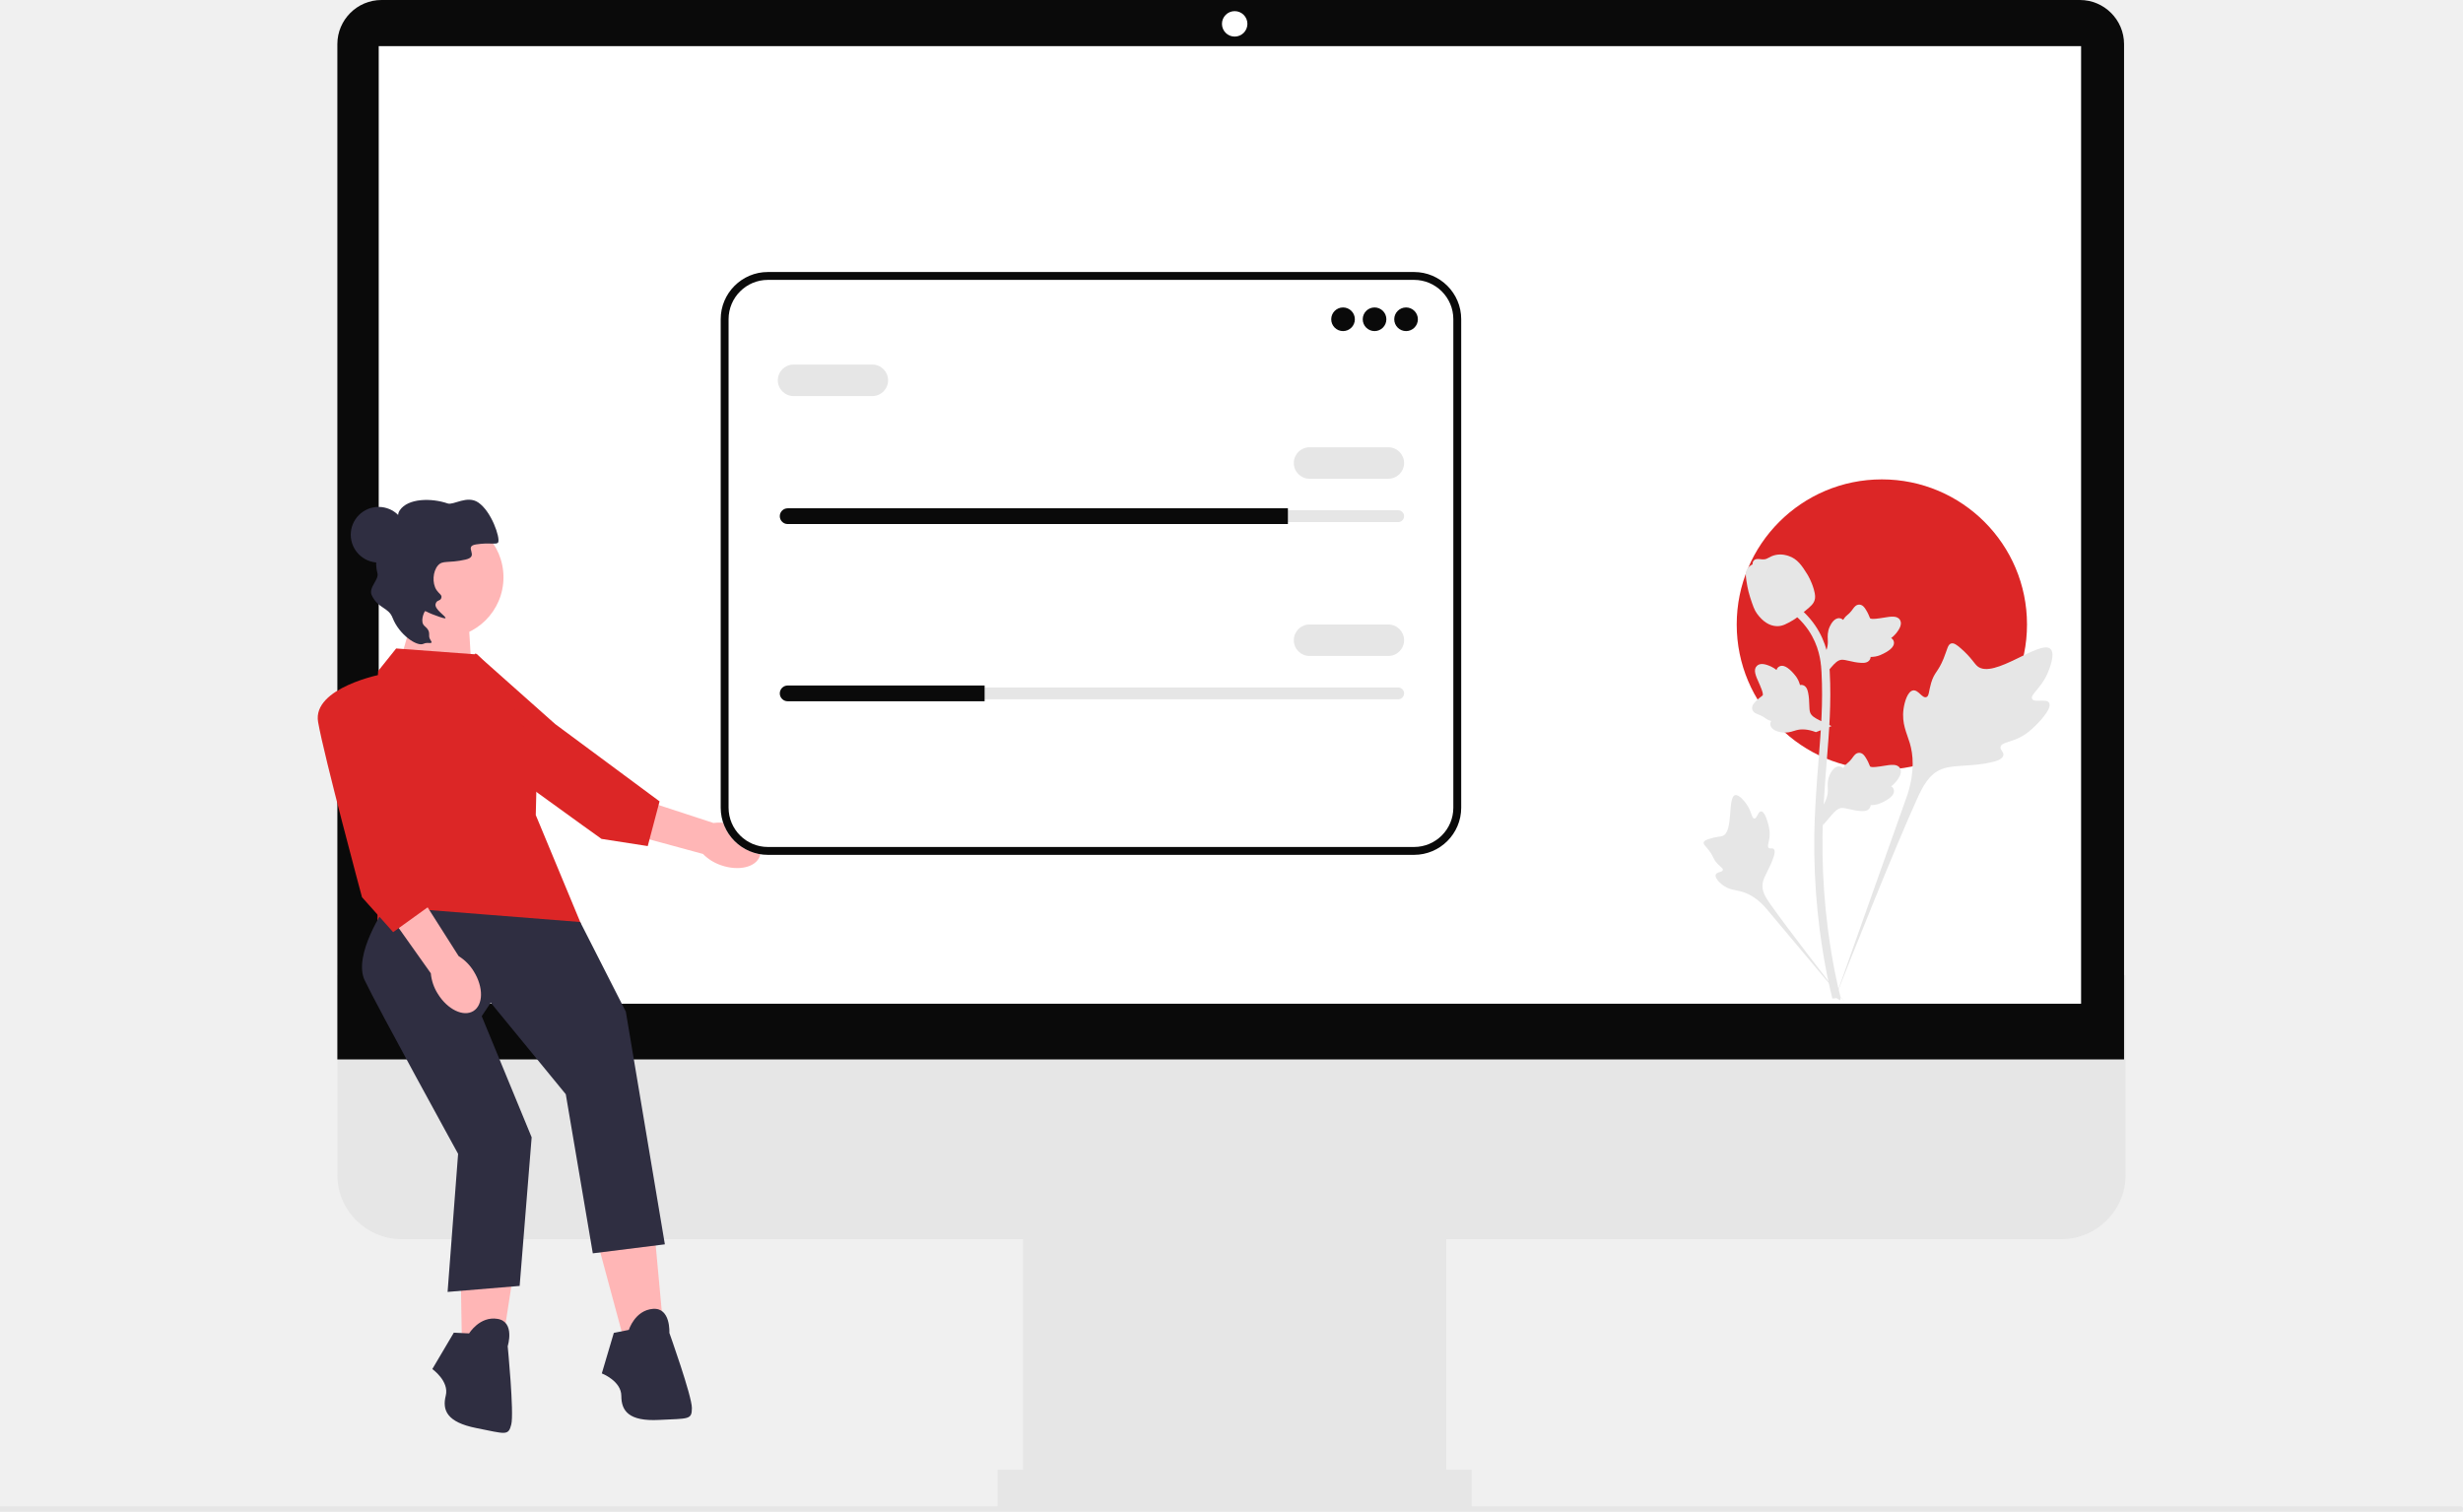
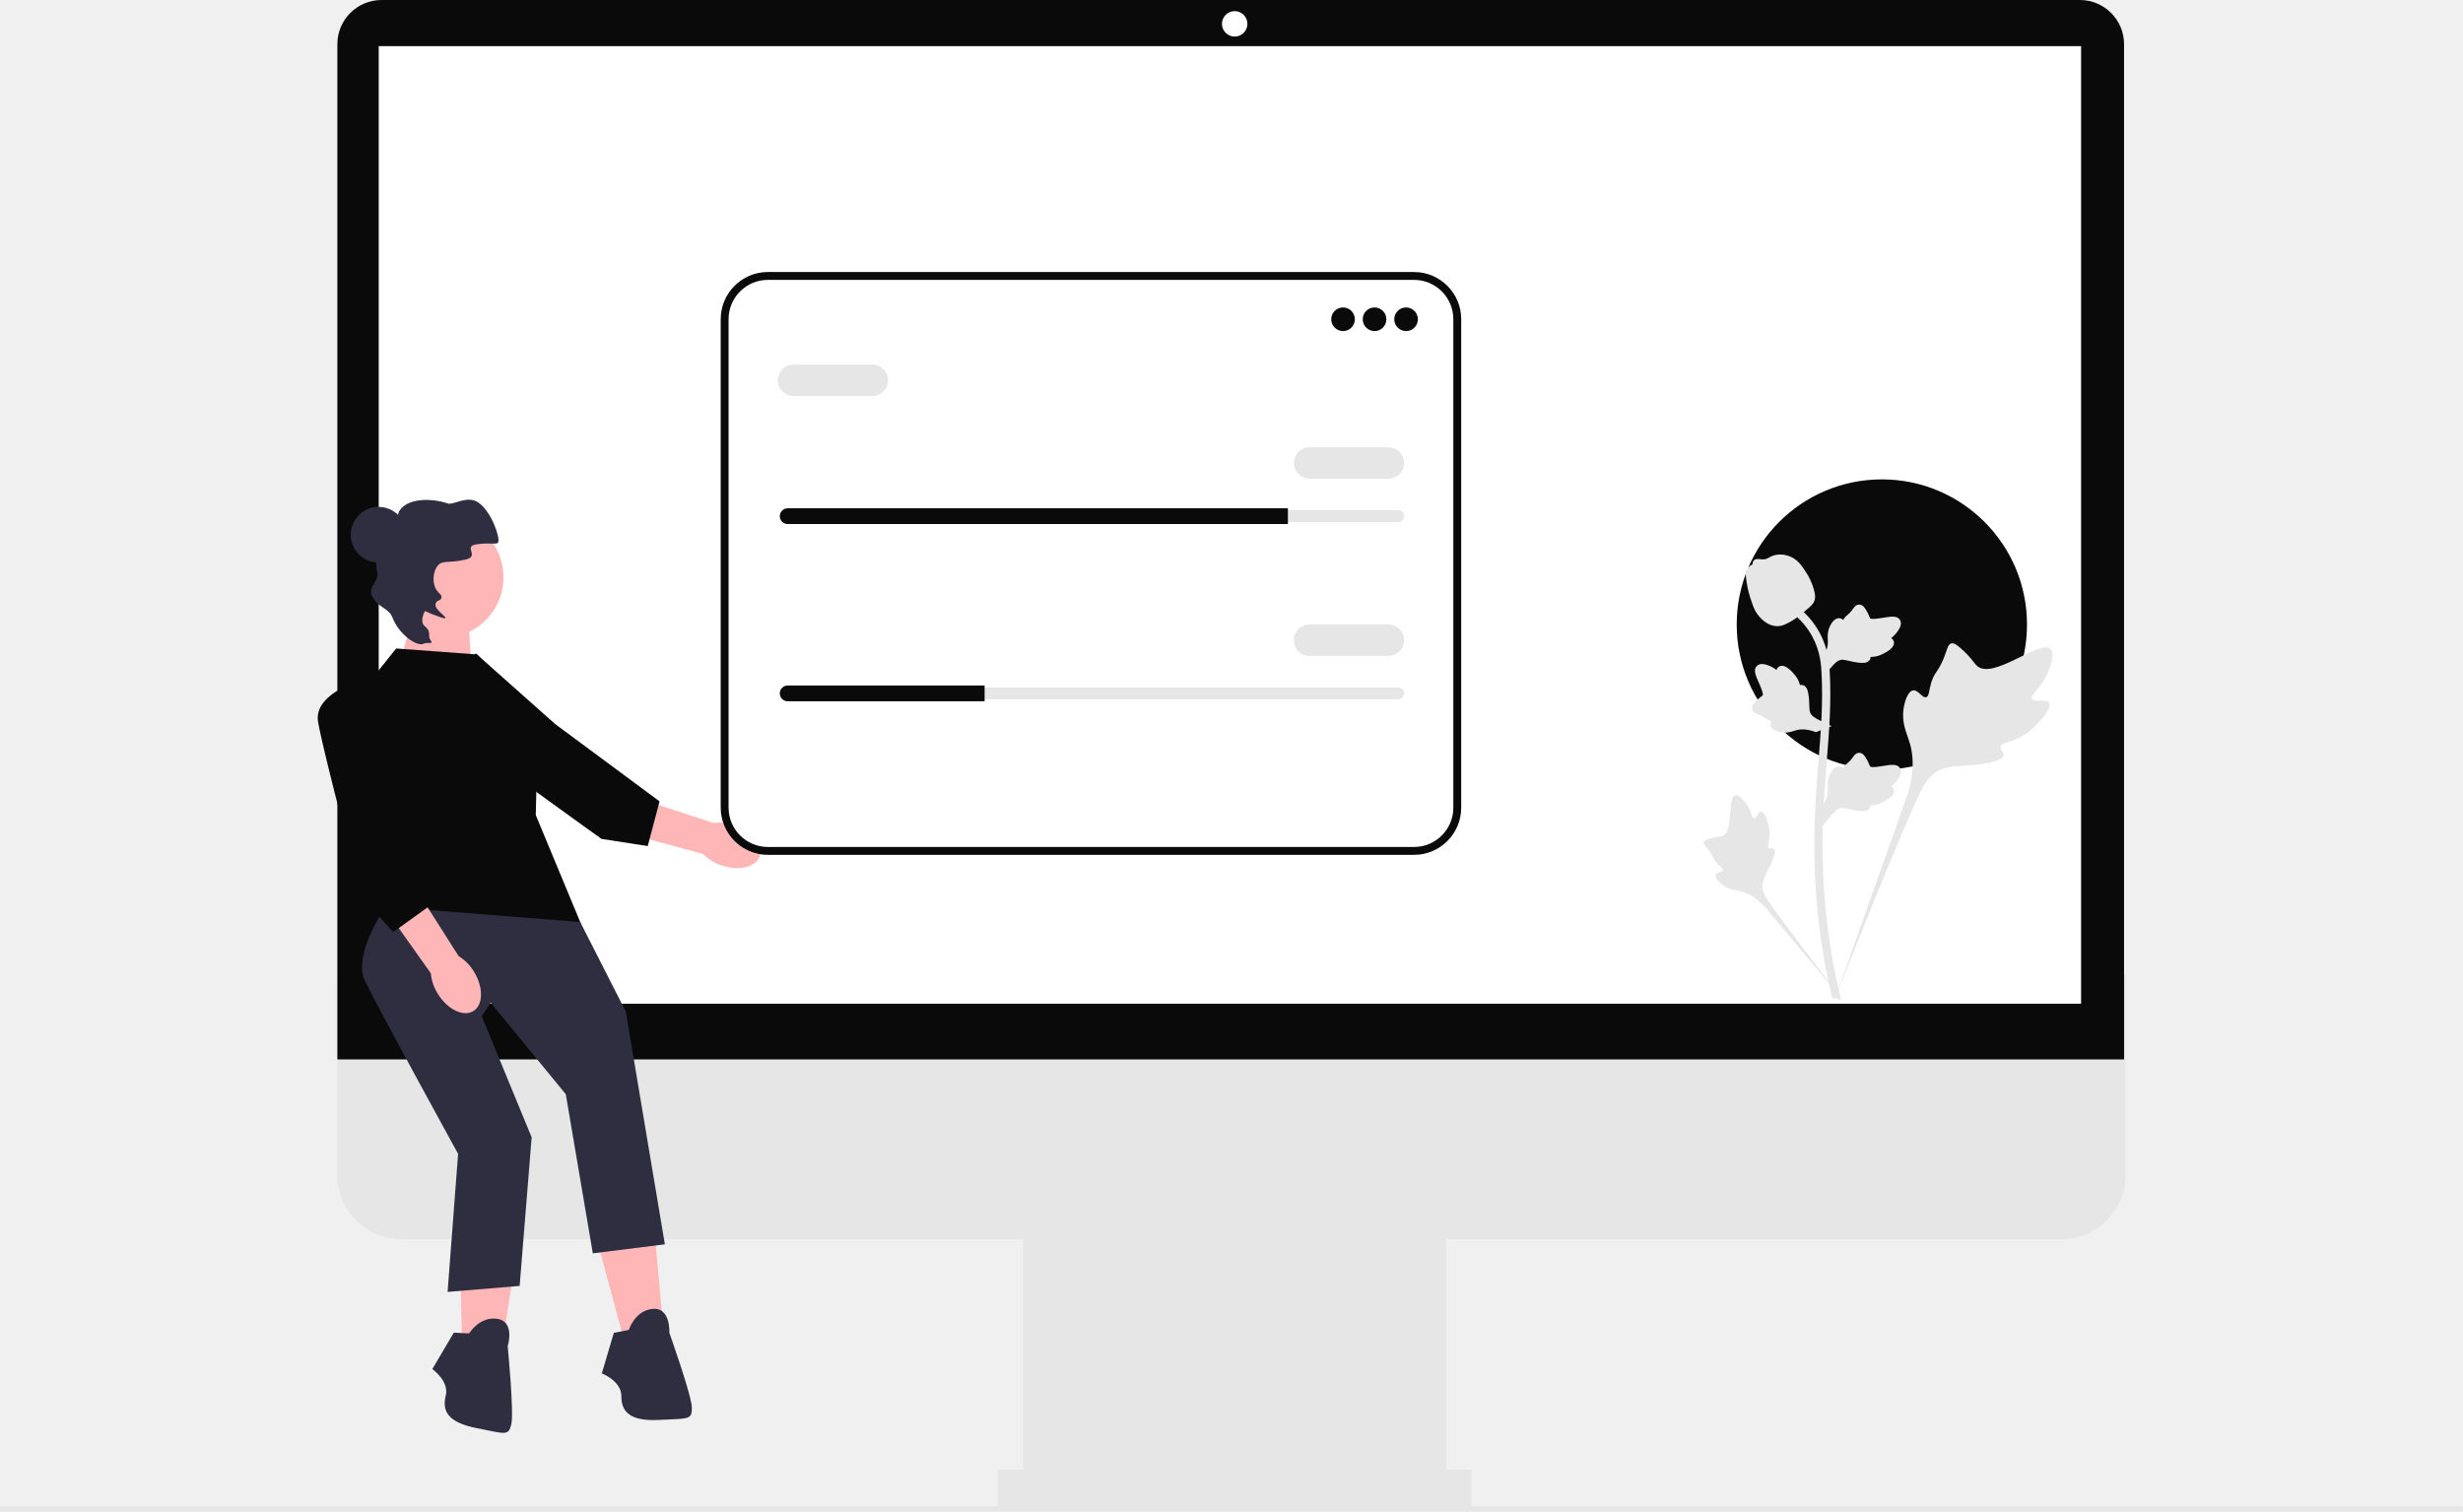
<svg xmlns="http://www.w3.org/2000/svg" width="774.04" height="475.137" viewBox="0 0 774.04 475.137">
  <path d="M647.792,389.5H126.248c-11.154,0-20.229-9.074-20.229-20.229v-62.771H668.02v62.771c0,11.154-9.074,20.229-20.229,20.229Z" fill="#e6e6e6" />
  <rect x="321.52" y="379" width="133" height="95" fill="#e6e6e6" />
  <rect x="313.52" y="462" width="149" height="12" fill="#e6e6e6" />
  <path d="M667.52,333H106.02V13.882c0-7.654,6.228-13.882,13.882-13.882H653.639c7.654,0,13.882,6.228,13.882,13.882V333Z" fill="#0a0a0a" />
  <circle cx="388.02" cy="7.5" r="4" fill="#fff" />
  <rect x="119.02" y="14.5" width="535" height="301" fill="#fff" />
-   <circle cx="591.406" cy="196.296" r="45.614" fill="#dc2626" />
+   <circle cx="591.406" cy="196.296" r="45.614" fill="#0a0a0a" />
  <path d="M774.04,474.297h0c0,.464-.376,.84-.84,.84H0v-1.68H773.2c.464,0,.84,.376,.84,.84Z" fill="#e6e6e6" />
  <g>
    <polygon points="130.953 189.663 125.189 209.835 148.243 211.276 146.803 187.501 130.953 189.663" fill="#ffb6b6" />
    <g>
      <g>
        <path id="uuid-a6c07e27-609a-42c1-9803-308006772003-612" d="M226.73,272.011c5.471,1.868,10.869,.559,12.057-2.923s-2.284-7.817-7.757-9.685c-2.176-.776-4.506-1.02-6.796-.711l-23.28-7.621-3.343,11.001,23.305,6.345c1.623,1.645,3.617,2.877,5.814,3.594Z" fill="#ffb6b6" />
-         <path d="M149.479,205.361s-14.431,17.361-6.082,24.544c8.349,7.183,45.631,33.775,45.631,33.775l14.535,2.263,3.717-14.05-32.82-24.319-24.981-22.213Z" fill="#dc2626" />
+         <path d="M149.479,205.361s-14.431,17.361-6.082,24.544c8.349,7.183,45.631,33.775,45.631,33.775l14.535,2.263,3.717-14.05-32.82-24.319-24.981-22.213Z" fill="#0a0a0a" />
      </g>
      <polygon points="187.716 390.18 195.736 419.902 208.474 417.543 205.643 386.878 187.716 390.18" fill="#ffb6b6" />
      <path d="M197.623,418.015l-4.718,.944-3.774,12.738s6.133,2.359,6.133,7.077,2.359,8.02,11.794,7.548,10.379,0,10.379-3.774-7.077-23.588-7.077-23.588c0,0,.472-8.02-5.189-7.548s-7.548,6.605-7.548,6.605Z" fill="#2f2e41" />
      <polygon points="144.589 389.718 145.136 420.497 158.065 421.309 162.781 390.877 144.589 389.718" fill="#ffb6b6" />
      <path d="M147.426,419.126l-4.805-.233-6.76,11.437s5.375,3.78,4.227,8.356,.337,8.353,9.603,10.191c9.267,1.838,10.067,2.525,10.985-1.135,.918-3.661-1.124-24.601-1.124-24.601,0,0,2.409-7.664-3.197-8.584-5.606-.92-8.928,4.57-8.928,4.57Z" fill="#2f2e41" />
-       <path d="M149.975,205.719l-25.475-1.887-5.661,7.077s-2.831,47.648-.944,52.366,.472,31.608,.472,31.608l64.222-4.482-14.214-34.203,.472-19.814-12.738-24.06-6.133-6.605Z" fill="#dc2626" />
+       <path d="M149.975,205.719l-25.475-1.887-5.661,7.077s-2.831,47.648-.944,52.366,.472,31.608,.472,31.608l64.222-4.482-14.214-34.203,.472-19.814-12.738-24.06-6.133-6.605Z" fill="#0a0a0a" />
      <path d="M121.197,284.976s-10.379,15.097-6.605,23.117,29.374,54.587,29.374,54.587l-3.302,43.403,22.645-1.887,3.774-46.705-15.693-38.075,2.831-4.246,23.588,28.778,8.492,50.007,22.645-2.831-12.266-73.124-14.335-28.184-61.148-4.84Z" fill="#2f2e41" />
      <circle cx="118.979" cy="168.082" r="8.746" fill="#2f2e41" />
      <circle cx="139.178" cy="181.459" r="19.048" fill="#ffb6b6" />
      <path d="M133.139,202.342c-2.024,1.072-7.721-2.865-9.759-8.14-1.311-3.394-4.499-2.829-6.533-7.062-1.185-2.466,2.354-4.879,1.77-7.011-1.058-3.864,.268-7.32,.437-7.744,1.459-3.656,3.608-3.571,5.342-7.825,1.044-2.562,.374-2.862,1.252-4.172,2.532-3.782,9.879-3.926,15.06-2.137,1.793,.619,6.112-2.698,9.618-.295,4.131,2.831,6.879,10.99,6.247,12.485-.384,.908-2.523-.017-6.971,.682-4.118,.647,1.317,3.724-3.317,4.773-5.48,1.24-7.131,.108-8.65,1.842-1.605,1.833-1.902,5.542-.437,7.744,.727,1.093,1.664,1.478,1.547,2.239-.214,1.388-1.448,.634-1.852,2.106-.47,1.713,3.433,3.959,3.094,4.477-.068,.104-.361,.217-4.172-1.252-1.522-.587-2.109-1.093-2.279-.906-.276,.303-1.645,3.345-.09,4.639,2.42,2.013,.743,2.813,1.846,4.39,1.138,1.626-.866,.486-2.152,1.168Z" fill="#2f2e41" />
      <g>
        <path id="uuid-cdcc4a7b-c7e9-4136-bdd1-e7c84b73eb6c-613" d="M137.599,312.396c3.04,4.917,8.041,7.334,11.17,5.399,3.129-1.935,3.201-7.489,.159-12.407-1.188-1.981-2.833-3.649-4.798-4.865l-13.143-20.671-9.569,6.374,13.973,19.702c.209,2.302,.966,4.52,2.209,6.468Z" fill="#ffb6b6" />
-         <path d="M120.253,211.852s-22.173,4.246-20.286,15.097,13.798,55.069,13.798,55.069l9.79,10.979,11.794-8.492-9.907-39.628-5.189-33.024Z" fill="#dc2626" />
+         <path d="M120.253,211.852s-22.173,4.246-20.286,15.097,13.798,55.069,13.798,55.069l9.79,10.979,11.794-8.492-9.907-39.628-5.189-33.024Z" fill="#0a0a0a" />
      </g>
    </g>
  </g>
  <g>
    <path d="M643.975,220.914c-.872-1.47-4.644,.104-5.338-1.23-.691-1.33,2.814-3.355,4.816-7.983,.361-.835,2.637-6.094,.952-7.716-3.193-3.076-17.804,9.618-22.918,5.464-1.122-.912-1.906-2.731-5.302-5.686-1.351-1.175-2.168-1.706-2.959-1.509-1.122,.28-1.211,1.782-2.414,4.734-1.804,4.428-2.871,4.16-3.923,7.693-.78,2.622-.602,4.147-1.52,4.444-1.299,.42-2.496-2.361-4.142-2.112-1.68,.254-2.696,3.493-3.017,5.918-.602,4.55,1.069,7.553,1.995,10.71,1.007,3.431,1.604,8.649-.721,16.036l-23.007,64.822c5.079-13.301,19.786-49.763,25.966-63.313,1.784-3.911,3.754-7.879,7.798-9.445,3.894-1.508,9.242-.607,16.06-2.25,.796-.192,3.006-.754,3.284-2.054,.23-1.074-1.07-1.674-.87-2.68,.268-1.35,2.824-1.366,5.964-2.924,2.215-1.098,3.594-2.404,4.781-3.527,.358-.339,5.675-5.434,4.514-7.391h-0Z" fill="#e6e6e6" />
    <path d="M553.46,255.039c-.973,.004-1.289,2.309-2.144,2.265-.852-.044-.835-2.349-2.528-4.667-.305-.418-2.23-3.052-3.513-2.694-2.431,.68-.417,11.513-3.931,12.825-.771,.288-1.891,.147-4.321,.962-.967,.324-1.463,.572-1.594,1.017-.186,.631,.525,1.108,1.627,2.551,1.653,2.163,1.213,2.61,2.644,4.145,1.062,1.14,1.862,1.492,1.742,2.028-.169,.759-1.879,.544-2.232,1.424-.36,.898,.936,2.331,2.034,3.188,2.06,1.609,4.015,1.655,5.832,2.111,1.974,.496,4.708,1.708,7.663,4.981l25.177,29.995c-5.063-6.331-18.715-24.069-23.583-31.012-1.405-2.004-2.784-4.116-2.385-6.553,.384-2.346,2.368-4.711,3.529-8.531,.136-.446,.497-1.693-.06-2.204-.461-.423-1.13,.042-1.567-.346-.585-.521,.144-1.78,.286-3.771,.1-1.404-.143-2.458-.352-3.364-.063-.273-1.03-4.353-2.325-4.348v0Z" fill="#e6e6e6" />
    <path d="M572.875,259.397l-.586-5.234,.268-.397c1.24-1.835,1.872-3.627,1.879-5.328,.001-.27-.011-.541-.024-.816-.051-1.092-.114-2.449,.594-4.031,.397-.882,1.511-2.924,3.187-2.671,.451,.063,.792,.27,1.051,.513,.038-.061,.077-.121,.119-.187,.522-.796,.935-1.137,1.333-1.466,.306-.253,.622-.513,1.117-1.13,.217-.27,.387-.508,.529-.708,.433-.604,1-1.324,1.998-1.312,1.067,.051,1.625,.933,1.995,1.516,.661,1.041,.96,1.792,1.159,2.29,.072,.182,.154,.387,.196,.45,.344,.505,3.138,.033,4.19-.139,2.364-.394,4.41-.735,5.253,.756,.604,1.067,.155,2.477-1.374,4.304-.476,.569-.983,1.001-1.433,1.34,.373,.222,.706,.564,.842,1.099h0c.318,1.269-.772,2.54-3.24,3.783-.613,.311-1.438,.725-2.594,.925-.545,.094-1.035,.116-1.454,.129-.009,.243-.066,.505-.214,.776-.433,.796-1.336,1.175-2.695,1.084-1.496-.078-2.728-.364-3.815-.614-.949-.217-1.767-.402-2.409-.359-1.19,.096-2.108,1.049-3.184,2.285l-2.688,3.142h-0Z" fill="#e6e6e6" />
    <path d="M575.595,228.233l-4.914,1.895-.452-.159c-2.089-.734-3.983-.89-5.63-.466-.262,.067-.52,.148-.784,.23-1.043,.326-2.34,.731-4.05,.448-.954-.16-3.212-.72-3.392-2.405-.053-.452,.061-.835,.23-1.147-.068-.021-.137-.044-.211-.067-.902-.303-1.337-.616-1.756-.918-.322-.232-.654-.471-1.376-.794-.317-.142-.589-.245-.819-.333-.694-.266-1.535-.631-1.776-1.6-.222-1.044,.49-1.808,.961-2.315,.84-.903,1.49-1.383,1.921-1.702,.158-.116,.335-.247,.385-.304,.402-.461-.764-3.043-1.197-4.018-.981-2.187-1.83-4.079-.601-5.273,.878-.855,2.356-.779,4.512,.237,.671,.317,1.217,.697,1.659,1.046,.121-.417,.366-.826,.85-1.093h0c1.146-.63,2.653,.103,4.482,2.174,.456,.514,1.066,1.207,1.553,2.275,.229,.503,.375,.972,.494,1.374,.237-.053,.506-.065,.805,.01,.88,.217,1.476,.994,1.732,2.332,.304,1.467,.34,2.731,.374,3.846,.03,.973,.059,1.811,.264,2.421,.395,1.127,1.549,1.773,3.018,2.501l3.721,1.803-0,0Z" fill="#e6e6e6" />
    <path d="M572.875,212.813l-.586-5.234,.268-.397c1.24-1.835,1.872-3.627,1.879-5.328,.001-.27-.011-.541-.024-.816-.051-1.092-.114-2.449,.594-4.031,.397-.882,1.511-2.924,3.187-2.671,.451,.063,.792,.27,1.051,.513,.038-.061,.077-.121,.119-.187,.522-.796,.935-1.137,1.333-1.466,.306-.253,.622-.513,1.117-1.13,.217-.27,.387-.508,.529-.708,.433-.604,1-1.324,1.998-1.312,1.067,.051,1.625,.933,1.995,1.516,.661,1.041,.96,1.792,1.159,2.29,.072,.182,.154,.387,.196,.45,.344,.505,3.138,.033,4.19-.139,2.364-.394,4.41-.735,5.253,.756,.604,1.067,.155,2.477-1.374,4.304-.476,.569-.983,1.001-1.433,1.34,.373,.222,.706,.564,.842,1.099h0c.318,1.269-.772,2.54-3.24,3.783-.613,.311-1.438,.725-2.594,.925-.545,.094-1.035,.116-1.454,.129-.009,.243-.066,.505-.214,.776-.433,.796-1.336,1.175-2.695,1.084-1.496-.078-2.728-.364-3.815-.614-.949-.217-1.767-.402-2.409-.359-1.19,.096-2.108,1.049-3.184,2.285l-2.688,3.142h-0Z" fill="#e6e6e6" />
    <path d="M578.23,314.412l-1.097-.687-.265-1.266,.265,1.266-1.279,.147c-.02-.119-.09-.392-.195-.819-.572-2.34-2.318-9.462-3.773-20.679-1.016-7.83-1.591-15.879-1.71-23.929-.119-8.062,.263-14.166,.569-19.071,.231-3.7,.512-7.223,.787-10.655,.733-9.169,1.424-17.831,.91-27.419-.114-2.141-.353-6.596-2.956-11.338-1.51-2.75-3.59-5.191-6.183-7.253l1.612-2.027c2.862,2.28,5.163,4.984,6.84,8.037,2.886,5.257,3.147,10.112,3.272,12.445,.523,9.758-.176,18.503-.916,27.76-.273,3.42-.553,6.927-.783,10.612-.303,4.86-.681,10.911-.564,18.869,.116,7.954,.685,15.905,1.687,23.636,1.438,11.075,3.158,18.091,3.723,20.396,.301,1.231,.364,1.489,.056,1.976v-0Z" fill="#e6e6e6" />
    <path d="M558.558,196.82c-.106,0-.214-.003-.322-.01-2.204-.119-4.245-1.438-6.067-3.92-.854-1.168-1.291-2.5-2.163-5.156-.135-.409-.792-2.487-1.192-5.345-.262-1.868-.229-2.649,.142-3.339,.411-.768,1.075-1.304,1.823-1.666-.033-.248-.006-.503,.101-.763,.441-1.079,1.614-.938,2.248-.869,.321,.04,.722,.094,1.154,.071,.68-.033,1.045-.235,1.599-.538,.529-.291,1.188-.652,2.165-.852,1.926-.402,3.54,.144,4.072,.323,2.799,.933,4.179,3.109,5.776,5.628,.318,.505,1.412,2.345,2.133,4.868,.521,1.82,.447,2.628,.291,3.23-.318,1.236-1.07,1.944-2.98,3.505-1.994,1.635-2.995,2.454-3.854,2.952-2,1.155-3.256,1.88-4.925,1.88v0Z" fill="#e6e6e6" />
  </g>
  <g>
    <path d="M444.384,268.703H241.318c-8.175,0-14.825-6.651-14.825-14.825V100.325c0-8.174,6.65-14.825,14.825-14.825h203.066c8.175,0,14.825,6.651,14.825,14.825V253.877c0,8.174-6.65,14.825-14.825,14.825Z" fill="#fff" />
    <path d="M444.384,268.703H241.318c-8.175,0-14.825-6.651-14.825-14.825V100.325c0-8.174,6.65-14.825,14.825-14.825h203.066c8.175,0,14.825,6.651,14.825,14.825V253.877c0,8.174-6.65,14.825-14.825,14.825ZM241.318,87.976c-6.809,0-12.35,5.54-12.35,12.35V253.877c0,6.809,5.54,12.35,12.35,12.35h203.066c6.809,0,12.35-5.54,12.35-12.35V100.325c0-6.809-5.54-12.35-12.35-12.35H241.318Z" fill="#0a0a0a" />
    <circle cx="422.074" cy="100.354" r="3.714" fill="#0a0a0a" />
    <circle cx="431.976" cy="100.354" r="3.714" fill="#0a0a0a" />
    <circle cx="441.879" cy="100.354" r="3.714" fill="#0a0a0a" />
    <path d="M247.536,160.39c-1.024,0-1.857,.833-1.857,1.857,0,.499,.193,.961,.543,1.302,.353,.361,.815,.555,1.314,.555h191.868c1.024,0,1.857-.833,1.857-1.857,0-.499-.193-.961-.543-1.302-.353-.361-.815-.555-1.314-.555H247.536Z" fill="#e6e6e6" />
    <path d="M404.744,159.771v4.951H247.536c-.681,0-1.3-.272-1.745-.73-.458-.446-.73-1.065-.73-1.745,0-1.362,1.114-2.476,2.476-2.476h157.208Z" fill="#0a0a0a" />
    <path d="M436.309,150.487h-24.757c-2.73,0-4.951-2.221-4.951-4.951s2.221-4.951,4.951-4.951h24.757c2.73,0,4.951,2.221,4.951,4.951s-2.221,4.951-4.951,4.951Z" fill="#e6e6e6" />
    <path d="M274.15,124.492h-24.757c-2.73,0-4.951-2.221-4.951-4.951s2.221-4.951,4.951-4.951h24.757c2.73,0,4.951,2.221,4.951,4.951s-2.221,4.951-4.951,4.951Z" fill="#e6e6e6" />
    <path d="M247.536,216.094c-1.024,0-1.857,.833-1.857,1.857,0,.499,.193,.961,.543,1.302,.353,.361,.815,.555,1.314,.555h191.868c1.024,0,1.857-.833,1.857-1.857,0-.499-.193-.961-.543-1.302-.353-.361-.815-.555-1.314-.555H247.536Z" fill="#e6e6e6" />
    <path d="M309.429,215.475v4.951h-61.893c-.681,0-1.3-.272-1.745-.73-.458-.446-.73-1.065-.73-1.745,0-1.362,1.114-2.476,2.476-2.476h61.893Z" fill="#0a0a0a" />
    <path d="M436.309,206.191h-24.757c-2.73,0-4.951-2.221-4.951-4.951s2.221-4.951,4.951-4.951h24.757c2.73,0,4.951,2.221,4.951,4.951s-2.221,4.951-4.951,4.951Z" fill="#e6e6e6" />
  </g>
</svg>
